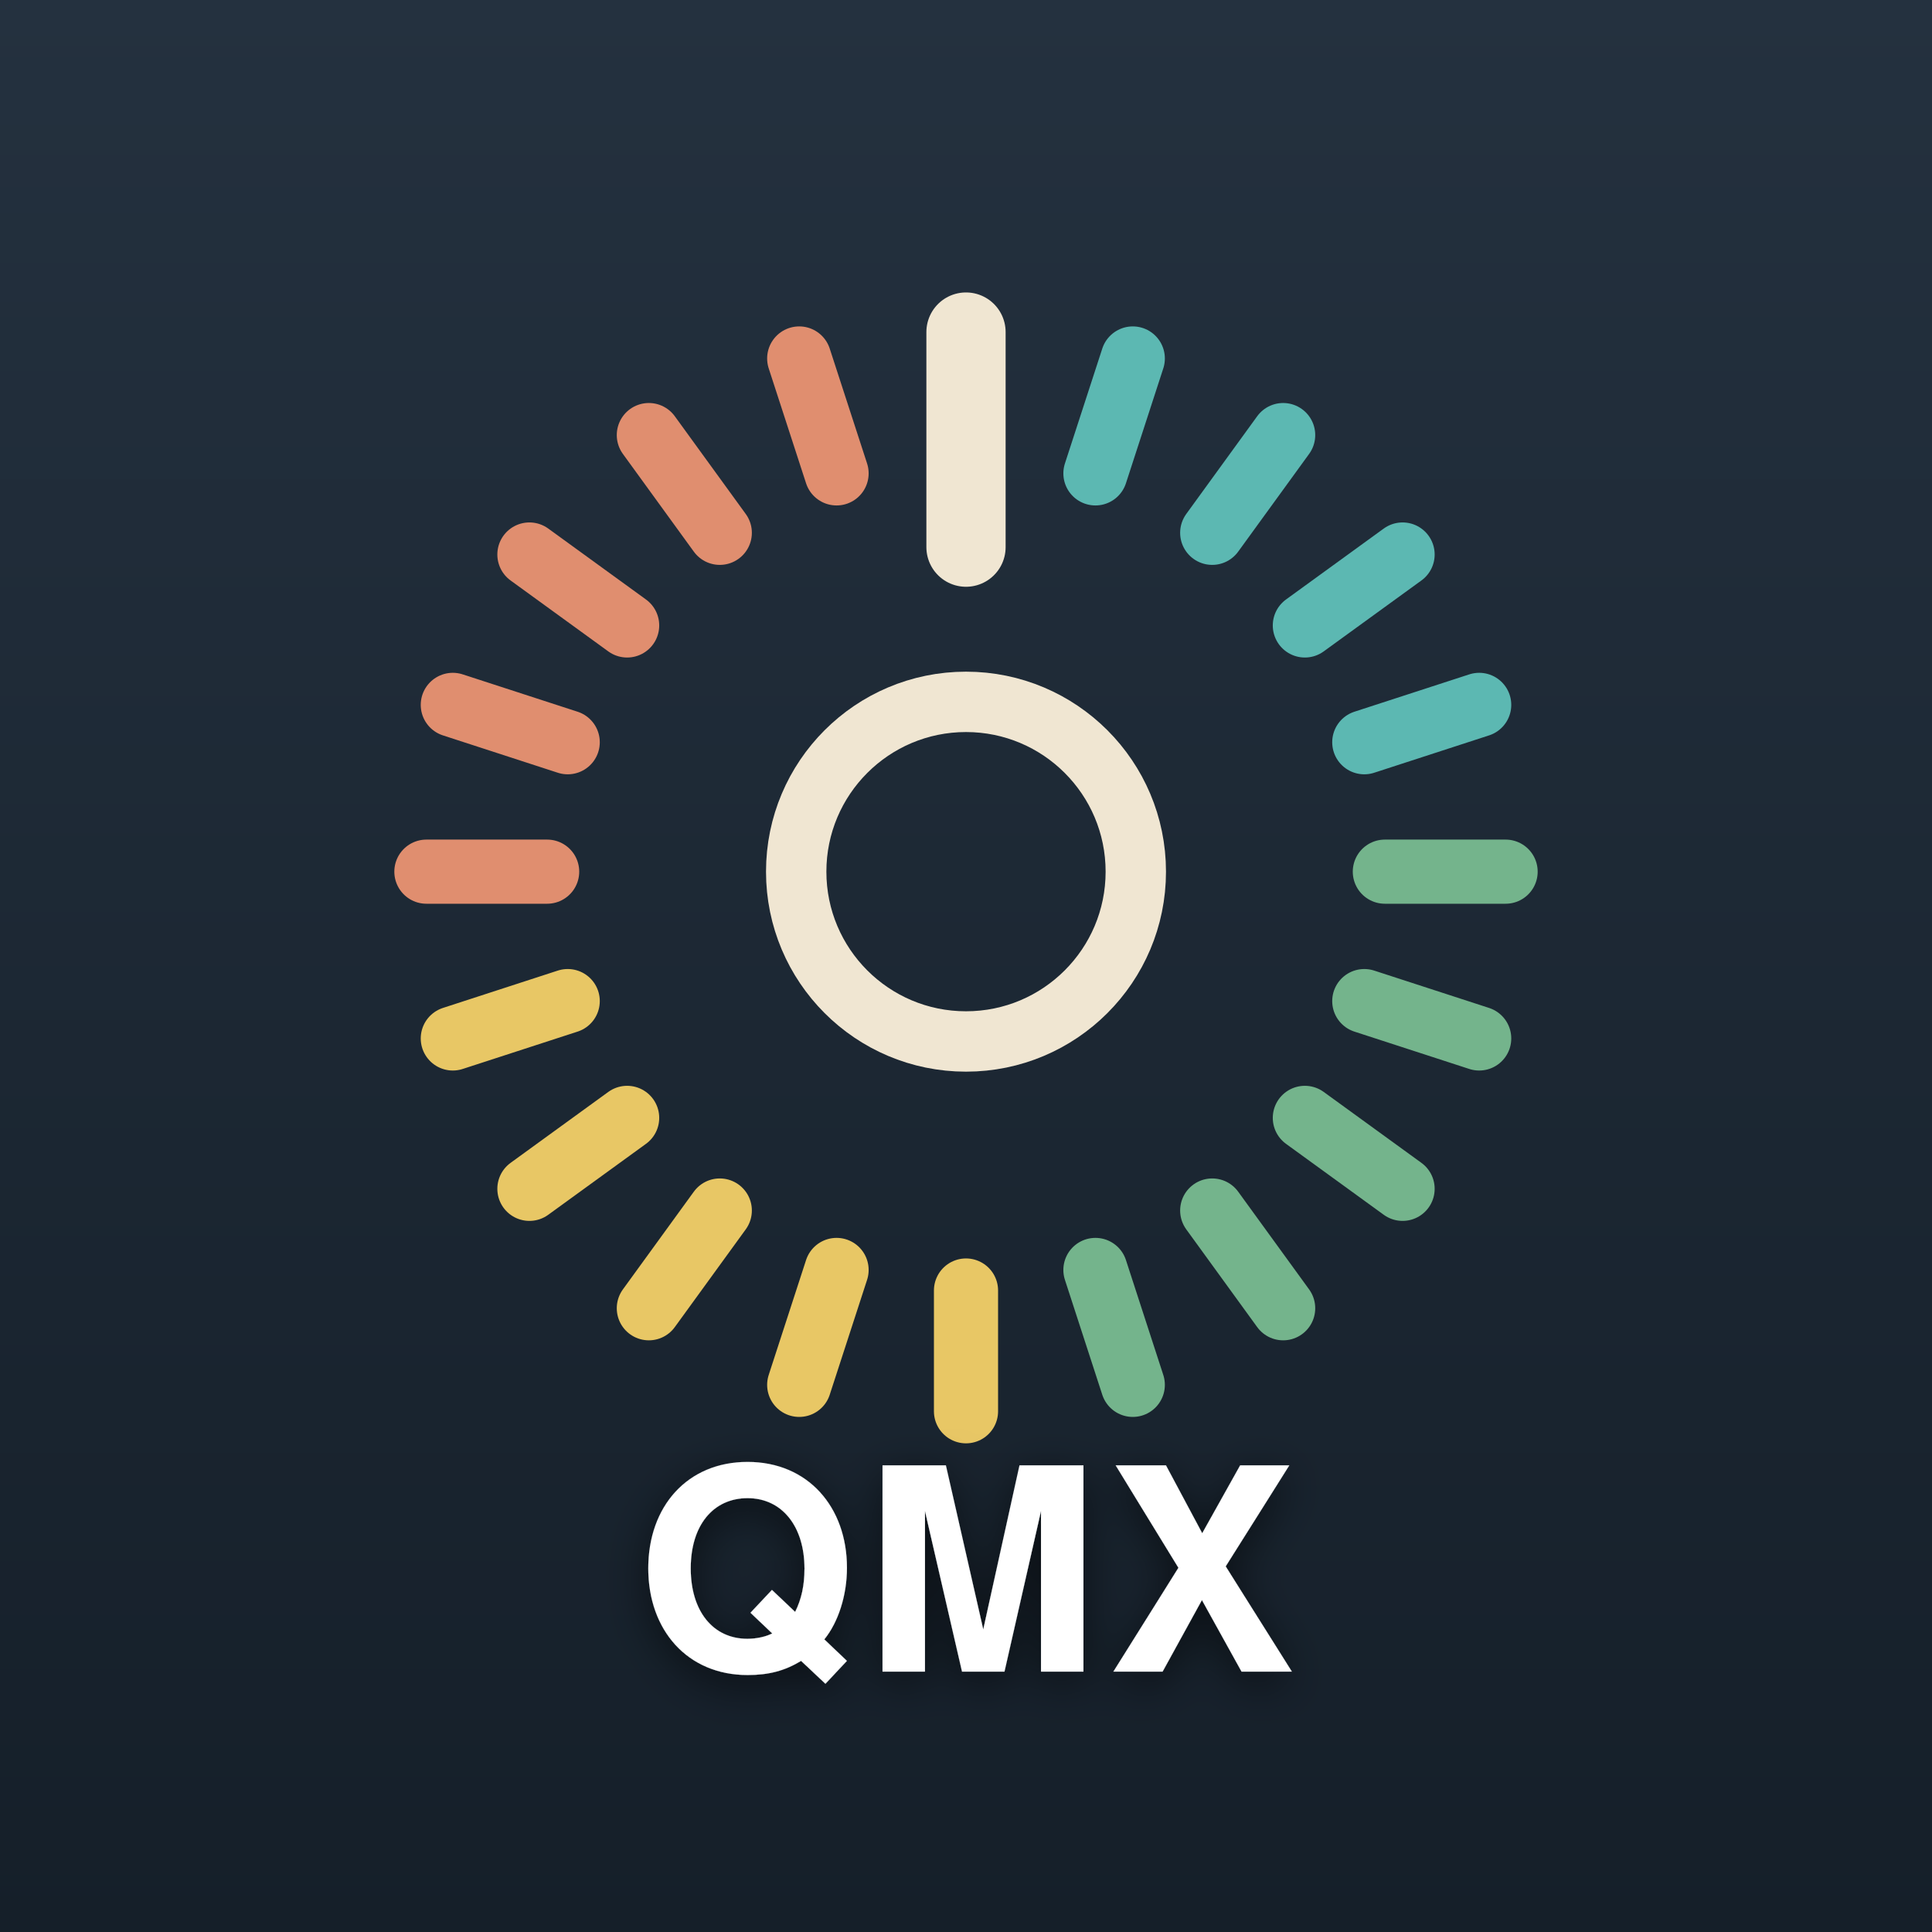
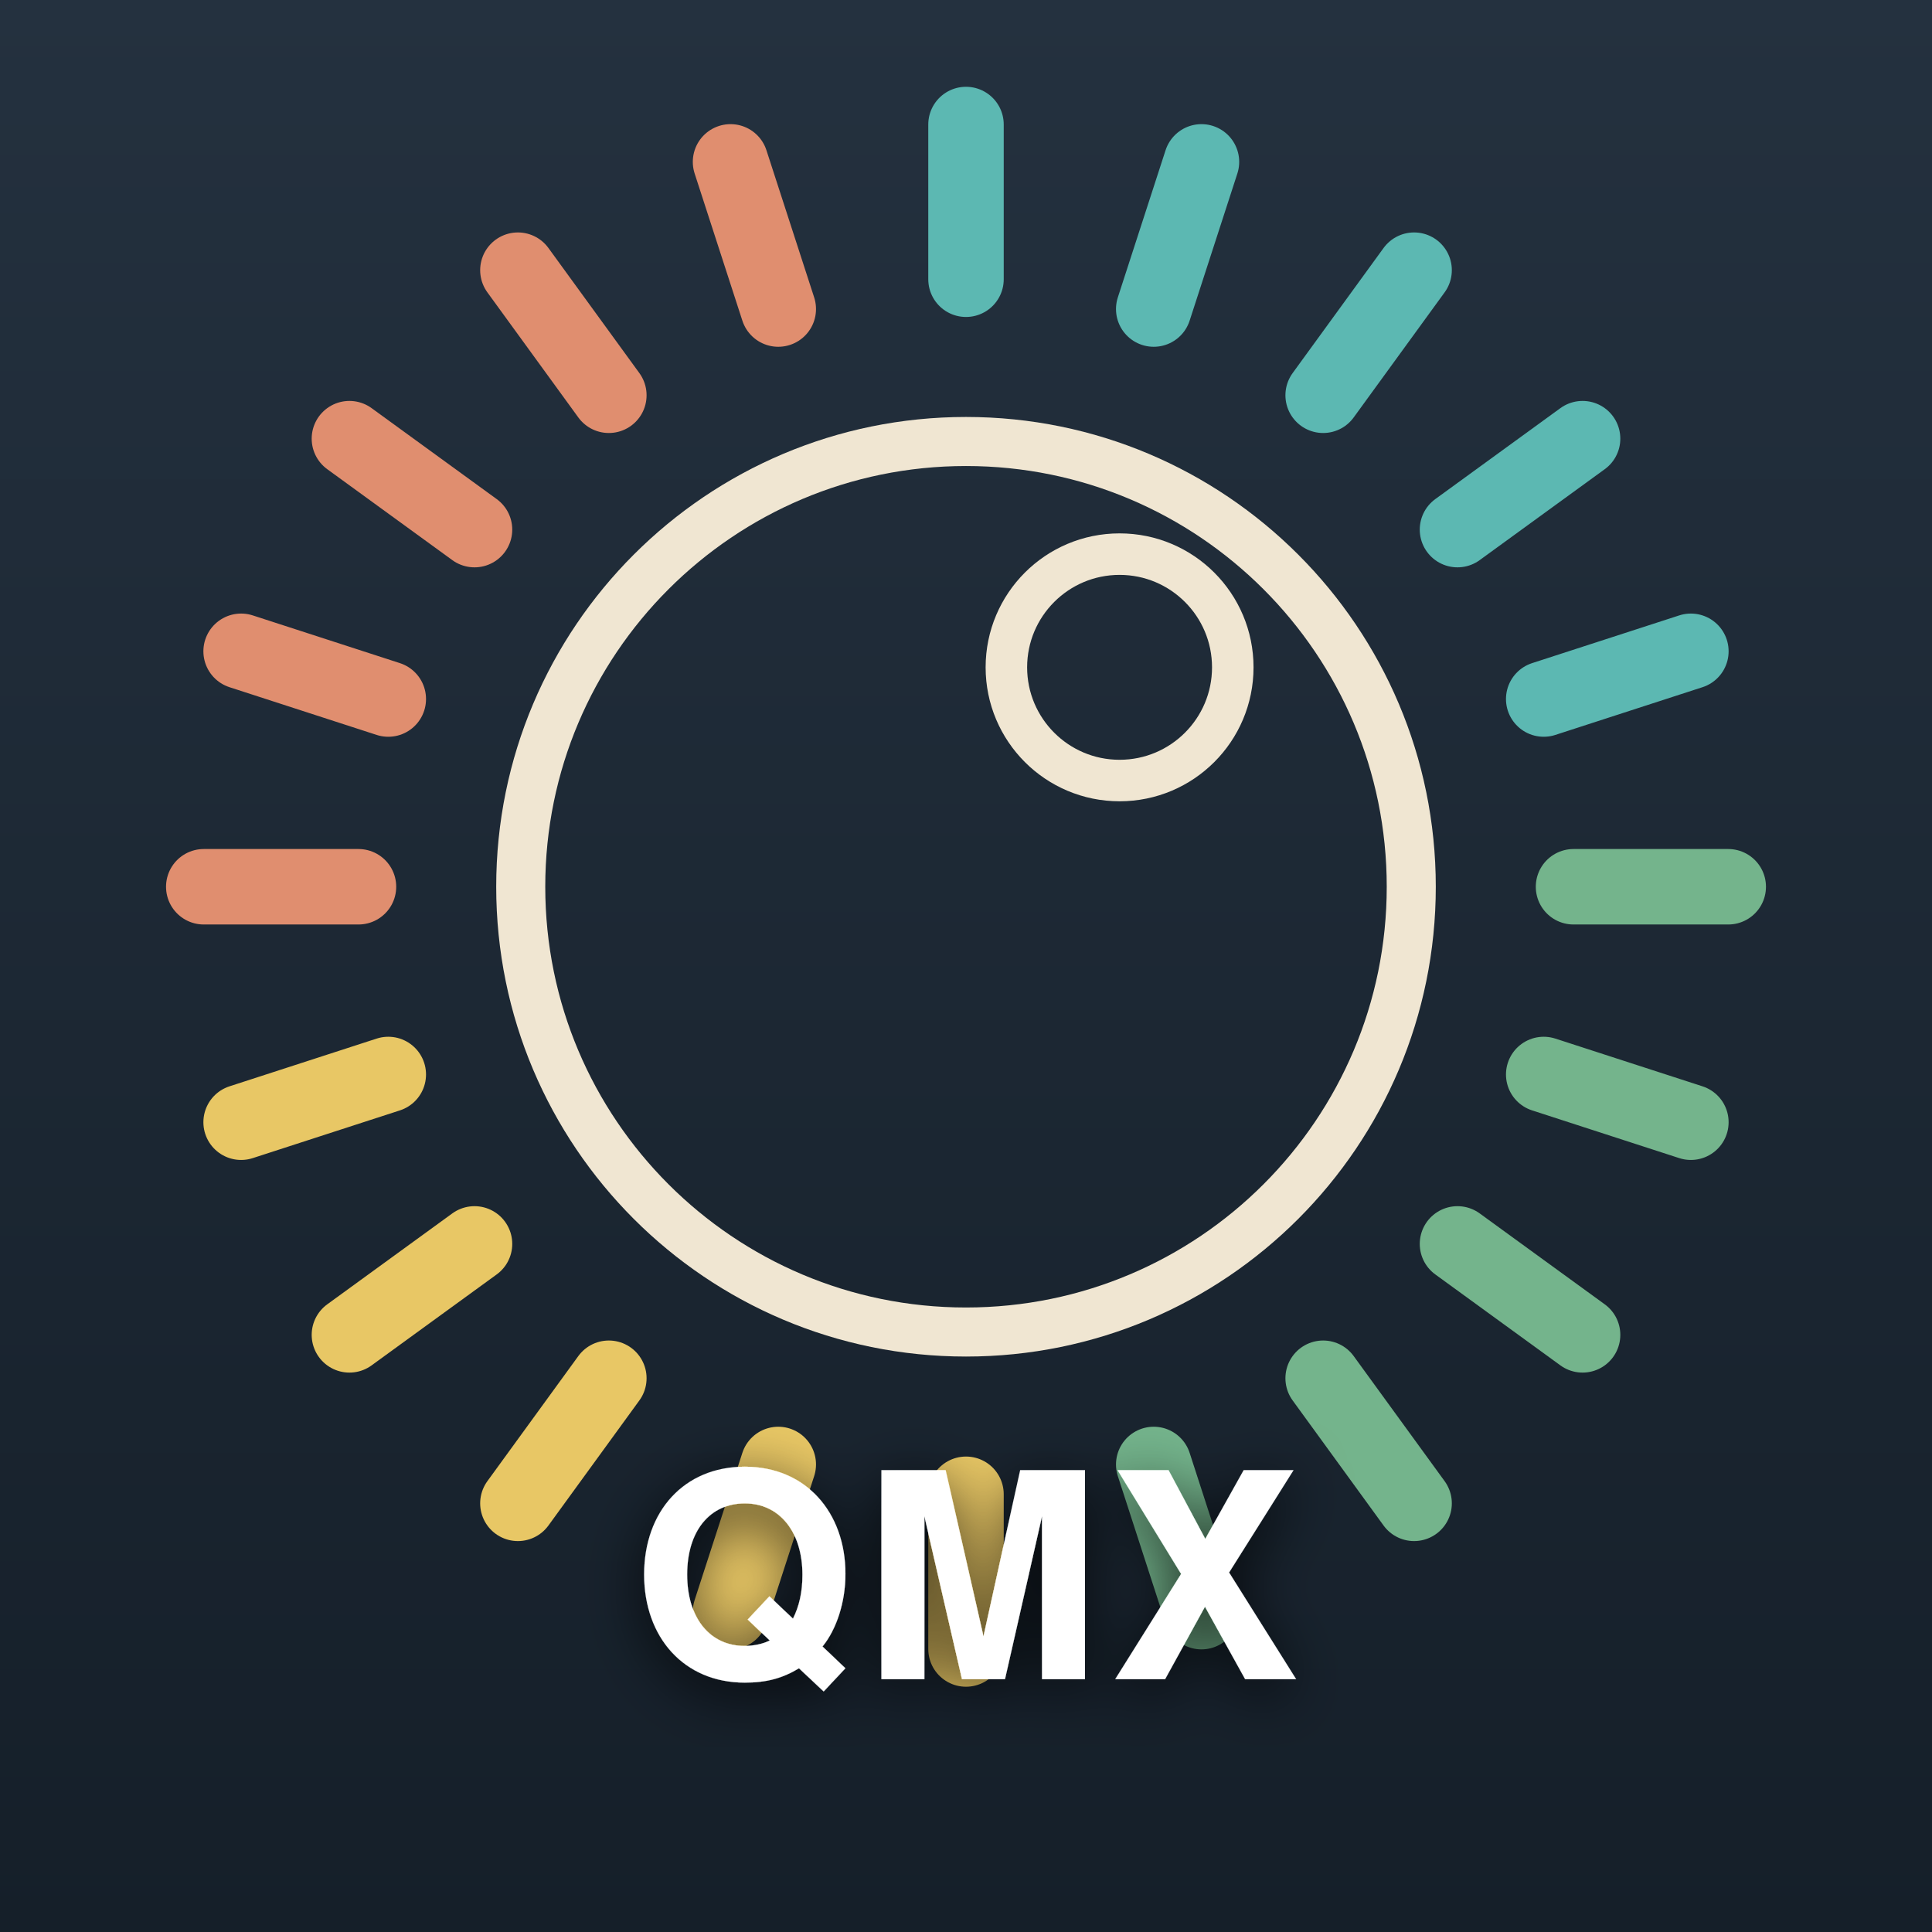
<svg xmlns="http://www.w3.org/2000/svg" width="1024" height="1024" viewBox="0 0 1024 1024">
  <defs>
    <linearGradient id="bg" x1="0" y1="0" x2="0" y2="1">
      <stop offset="0" stop-color="#24313f" />
      <stop offset="1" stop-color="#151f29" />
    </linearGradient>
-     <filter id="txtshadow" x="-20%" y="-20%" width="140%" height="140%">
-       <feDropShadow dx="0" dy="6" stdDeviation="12" flood-color="#000000" flood-opacity="0.55" />
+     <filter id="txtshadow" x="-25%" y="-25%" width="150%" height="150%">
+       <feDropShadow dx="0" dy="7" stdDeviation="16" flood-color="#000000" flood-opacity="0.75" />
    </filter>
  </defs>
  <rect width="1024" height="1024" fill="url(#bg)" />
  <g>
-     <path d="M 512.0 290.0 L 512.0 176.0" stroke="#f0e6d2" stroke-width="42" stroke-linecap="round" />
-     <path d="M 580.6 250.9 L 600.4 190.0" stroke="#5cb8b2" stroke-width="34" stroke-linecap="round" />
-     <path d="M 642.5 282.4 L 680.1 230.6" stroke="#5cb8b2" stroke-width="34" stroke-linecap="round" />
-     <path d="M 691.6 331.5 L 743.4 293.9" stroke="#5cb8b2" stroke-width="34" stroke-linecap="round" />
-     <path d="M 723.1 393.4 L 784.0 373.6" stroke="#5cb8b2" stroke-width="34" stroke-linecap="round" />
-     <path d="M 734.0 462.0 L 798.0 462.0" stroke="#74b48c" stroke-width="34" stroke-linecap="round" />
-     <path d="M 723.1 530.6 L 784.0 550.4" stroke="#74b48c" stroke-width="34" stroke-linecap="round" />
-     <path d="M 691.6 592.5 L 743.4 630.1" stroke="#74b48c" stroke-width="34" stroke-linecap="round" />
-     <path d="M 642.5 641.6 L 680.1 693.4" stroke="#74b48c" stroke-width="34" stroke-linecap="round" />
-     <path d="M 580.6 673.1 L 600.4 734.0" stroke="#74b48c" stroke-width="34" stroke-linecap="round" />
-     <path d="M 512.0 684.0 L 512.0 748.0" stroke="#e8c765" stroke-width="34" stroke-linecap="round" />
-     <path d="M 443.4 673.1 L 423.6 734.0" stroke="#e8c765" stroke-width="34" stroke-linecap="round" />
-     <path d="M 381.5 641.6 L 343.9 693.4" stroke="#e8c765" stroke-width="34" stroke-linecap="round" />
-     <path d="M 332.4 592.5 L 280.6 630.1" stroke="#e8c765" stroke-width="34" stroke-linecap="round" />
-     <path d="M 300.9 530.6 L 240.0 550.4" stroke="#e8c765" stroke-width="34" stroke-linecap="round" />
-     <path d="M 290.0 462.0 L 226.0 462.0" stroke="#e08e6f" stroke-width="34" stroke-linecap="round" />
-     <path d="M 300.9 393.4 L 240.0 373.6" stroke="#e08e6f" stroke-width="34" stroke-linecap="round" />
-     <path d="M 332.4 331.5 L 280.6 293.9" stroke="#e08e6f" stroke-width="34" stroke-linecap="round" />
-     <path d="M 381.5 282.4 L 343.9 230.6" stroke="#e08e6f" stroke-width="34" stroke-linecap="round" />
-     <path d="M 443.4 250.9 L 423.6 190.0" stroke="#e08e6f" stroke-width="34" stroke-linecap="round" />
-     <circle cx="512" cy="462" r="90" fill="none" stroke="#f0e6d2" stroke-width="32" />
+     <path d="M 512.0 148.0 L 512.0 66.0" stroke="#5cb8b2" stroke-width="40" stroke-linecap="round" />
+     <path d="M 611.5 163.8 L 636.8 85.8" stroke="#5cb8b2" stroke-width="40" stroke-linecap="round" />
+     <path d="M 701.3 209.5 L 749.5 143.2" stroke="#5cb8b2" stroke-width="40" stroke-linecap="round" />
+     <path d="M 772.5 280.7 L 838.8 232.5" stroke="#5cb8b2" stroke-width="40" stroke-linecap="round" />
+     <path d="M 818.2 370.5 L 896.2 345.2" stroke="#5cb8b2" stroke-width="40" stroke-linecap="round" />
+     <path d="M 834.0 470.0 L 916.0 470.0" stroke="#74b48c" stroke-width="40" stroke-linecap="round" />
+     <path d="M 818.2 569.5 L 896.2 594.8" stroke="#74b48c" stroke-width="40" stroke-linecap="round" />
+     <path d="M 772.5 659.3 L 838.8 707.5" stroke="#74b48c" stroke-width="40" stroke-linecap="round" />
+     <path d="M 701.3 730.5 L 749.5 796.8" stroke="#74b48c" stroke-width="40" stroke-linecap="round" />
+     <path d="M 611.5 776.2 L 636.8 854.2" stroke="#74b48c" stroke-width="40" stroke-linecap="round" />
+     <path d="M 512.0 792.0 L 512.0 874.0" stroke="#e8c765" stroke-width="40" stroke-linecap="round" />
+     <path d="M 412.5 776.2 L 387.2 854.2" stroke="#e8c765" stroke-width="40" stroke-linecap="round" />
+     <path d="M 322.7 730.5 L 274.5 796.8" stroke="#e8c765" stroke-width="40" stroke-linecap="round" />
+     <path d="M 251.5 659.3 L 185.2 707.5" stroke="#e8c765" stroke-width="40" stroke-linecap="round" />
+     <path d="M 205.8 569.5 L 127.8 594.8" stroke="#e8c765" stroke-width="40" stroke-linecap="round" />
+     <path d="M 190.0 470.0 L 108.0 470.0" stroke="#e08e6f" stroke-width="40" stroke-linecap="round" />
+     <path d="M 205.8 370.5 L 127.8 345.2" stroke="#e08e6f" stroke-width="40" stroke-linecap="round" />
+     <path d="M 251.5 280.7 L 185.2 232.5" stroke="#e08e6f" stroke-width="40" stroke-linecap="round" />
+     <path d="M 322.7 209.5 L 274.5 143.2" stroke="#e08e6f" stroke-width="40" stroke-linecap="round" />
+     <path d="M 412.5 163.8 L 387.2 85.8" stroke="#e08e6f" stroke-width="40" stroke-linecap="round" />
+     <circle cx="512" cy="470" r="236" fill="none" stroke="#f0e6d2" stroke-width="26" />
+     <circle cx="593.4" cy="353.7" r="60" fill="none" stroke="#f0e6d2" stroke-width="22" />
  </g>
-   <text x="512" y="886" filter="url(#txtshadow)" font-family="Helvetica Neue" font-weight="bold" font-size="150" letter-spacing="4" text-anchor="middle" fill="#ffffff">QMX</text>
+   <text x="512" y="890" filter="url(#txtshadow)" font-family="Helvetica Neue" font-weight="bold" font-size="152" letter-spacing="4" text-anchor="middle" fill="#ffffff">QMX</text>
</svg>
